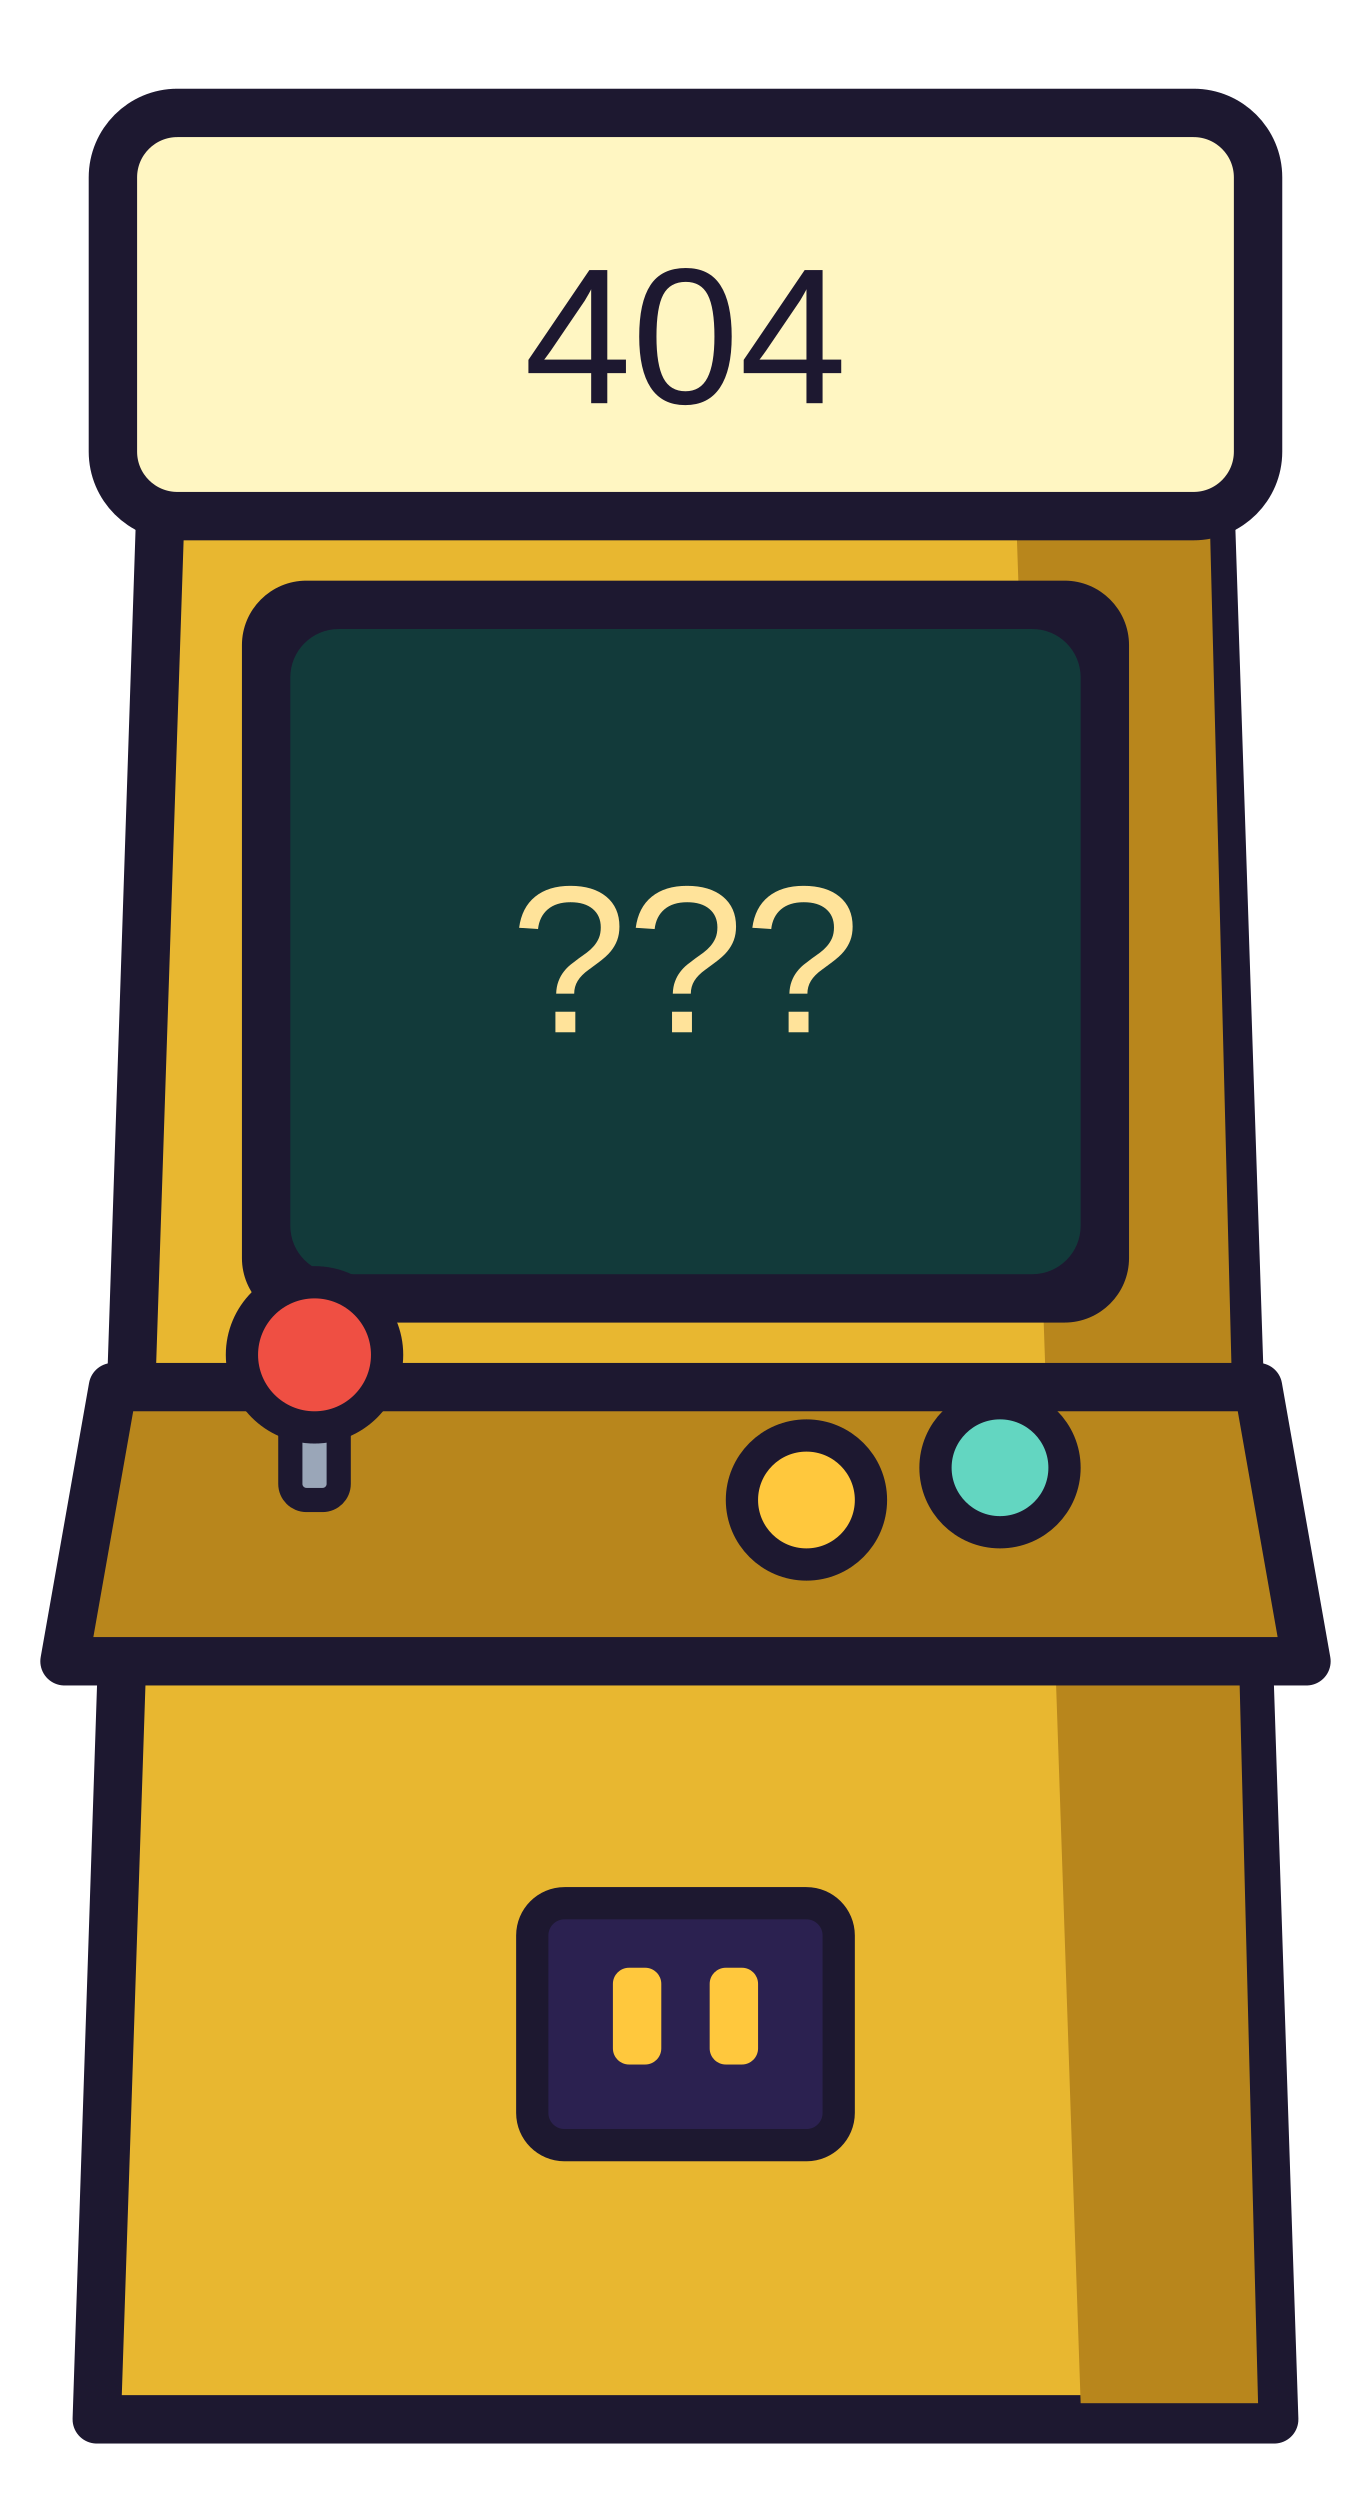
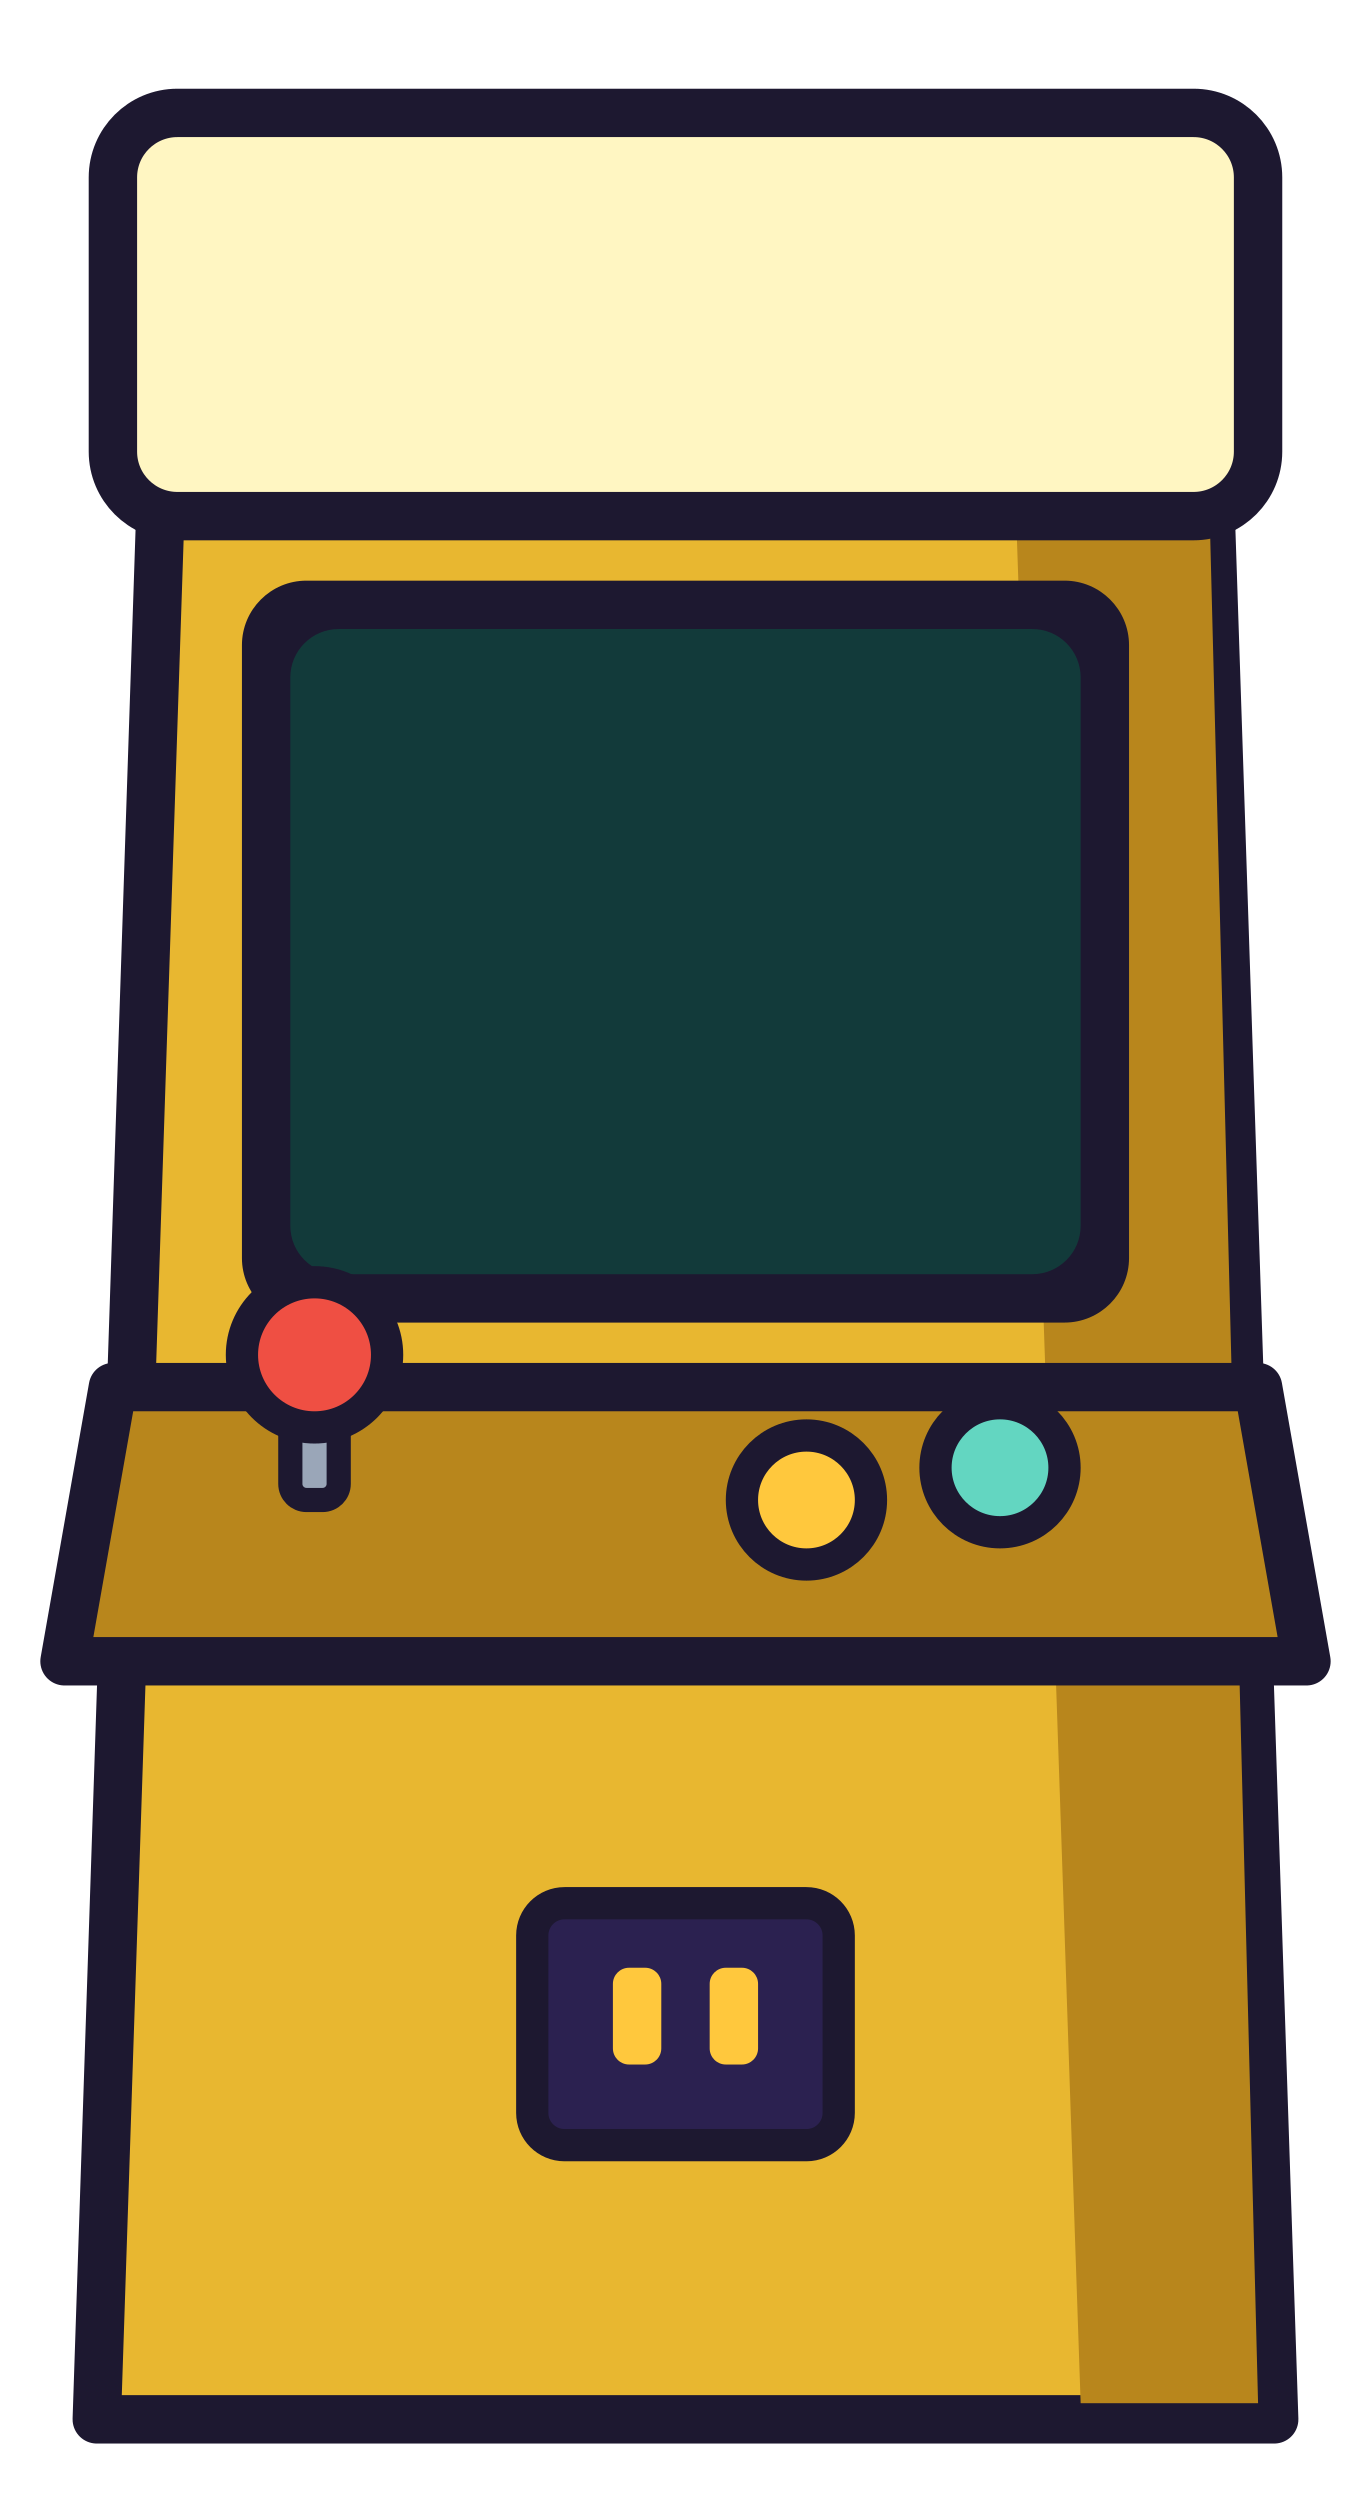
<svg xmlns="http://www.w3.org/2000/svg" viewBox="0 0 170 310" width="170" height="310">
  <path d="M20 60 L150 60 L158 300 L12 300 Z" fill="#e8b730" stroke="#1d1830" stroke-width="6" stroke-linejoin="round" stroke-linecap="round" />
  <path d="M126 64 L150 64 L156 298 L134 298 Z" fill="#b8861c" stroke="#1d1830" stroke-width="0" stroke-linejoin="round" stroke-linecap="round" />
  <rect x="14" y="14" width="142" height="50" rx="8" fill="#fff6c2" stroke="#1d1830" stroke-width="6" />
-   <text x="85" y="50" text-anchor="middle" font-family="Arial Black, Arial, sans-serif" font-size="24" fill="#1d1830">404</text>
  <rect x="30" y="72" width="110" height="92" rx="8" fill="#1d1830" stroke="#1d1830" stroke-width="0" />
  <rect x="36" y="78" width="98" height="80" rx="6" fill="#123a3a" stroke="#1d1830" stroke-width="0" />
-   <text x="85" y="128" text-anchor="middle" font-family="Arial Black, Arial, sans-serif" font-size="26" fill="#ffe39a">???</text>
  <path d="M14 172 L156 172 L162 206 L8 206 Z" fill="#b8861c" stroke="#1d1830" stroke-width="6" stroke-linejoin="round" stroke-linecap="round" />
  <rect x="36" y="168" width="6" height="18" rx="2" fill="#9aa6b8" stroke="#1d1830" stroke-width="3" />
  <circle cx="39" cy="168" r="9" fill="#ef4f43" stroke="#1d1830" stroke-width="4" />
  <circle cx="100" cy="186" r="8" fill="#ffc83d" stroke="#1d1830" stroke-width="4" />
  <circle cx="124" cy="182" r="8" fill="#63d6c1" stroke="#1d1830" stroke-width="4" />
  <rect x="66" y="236" width="38" height="30" rx="4" fill="#2b2150" stroke="#1d1830" stroke-width="4" />
  <rect x="76" y="244" width="6" height="12" rx="2" fill="#ffc83d" stroke="#1d1830" stroke-width="0" />
  <rect x="88" y="244" width="6" height="12" rx="2" fill="#ffc83d" stroke="#1d1830" stroke-width="0" />
</svg>
